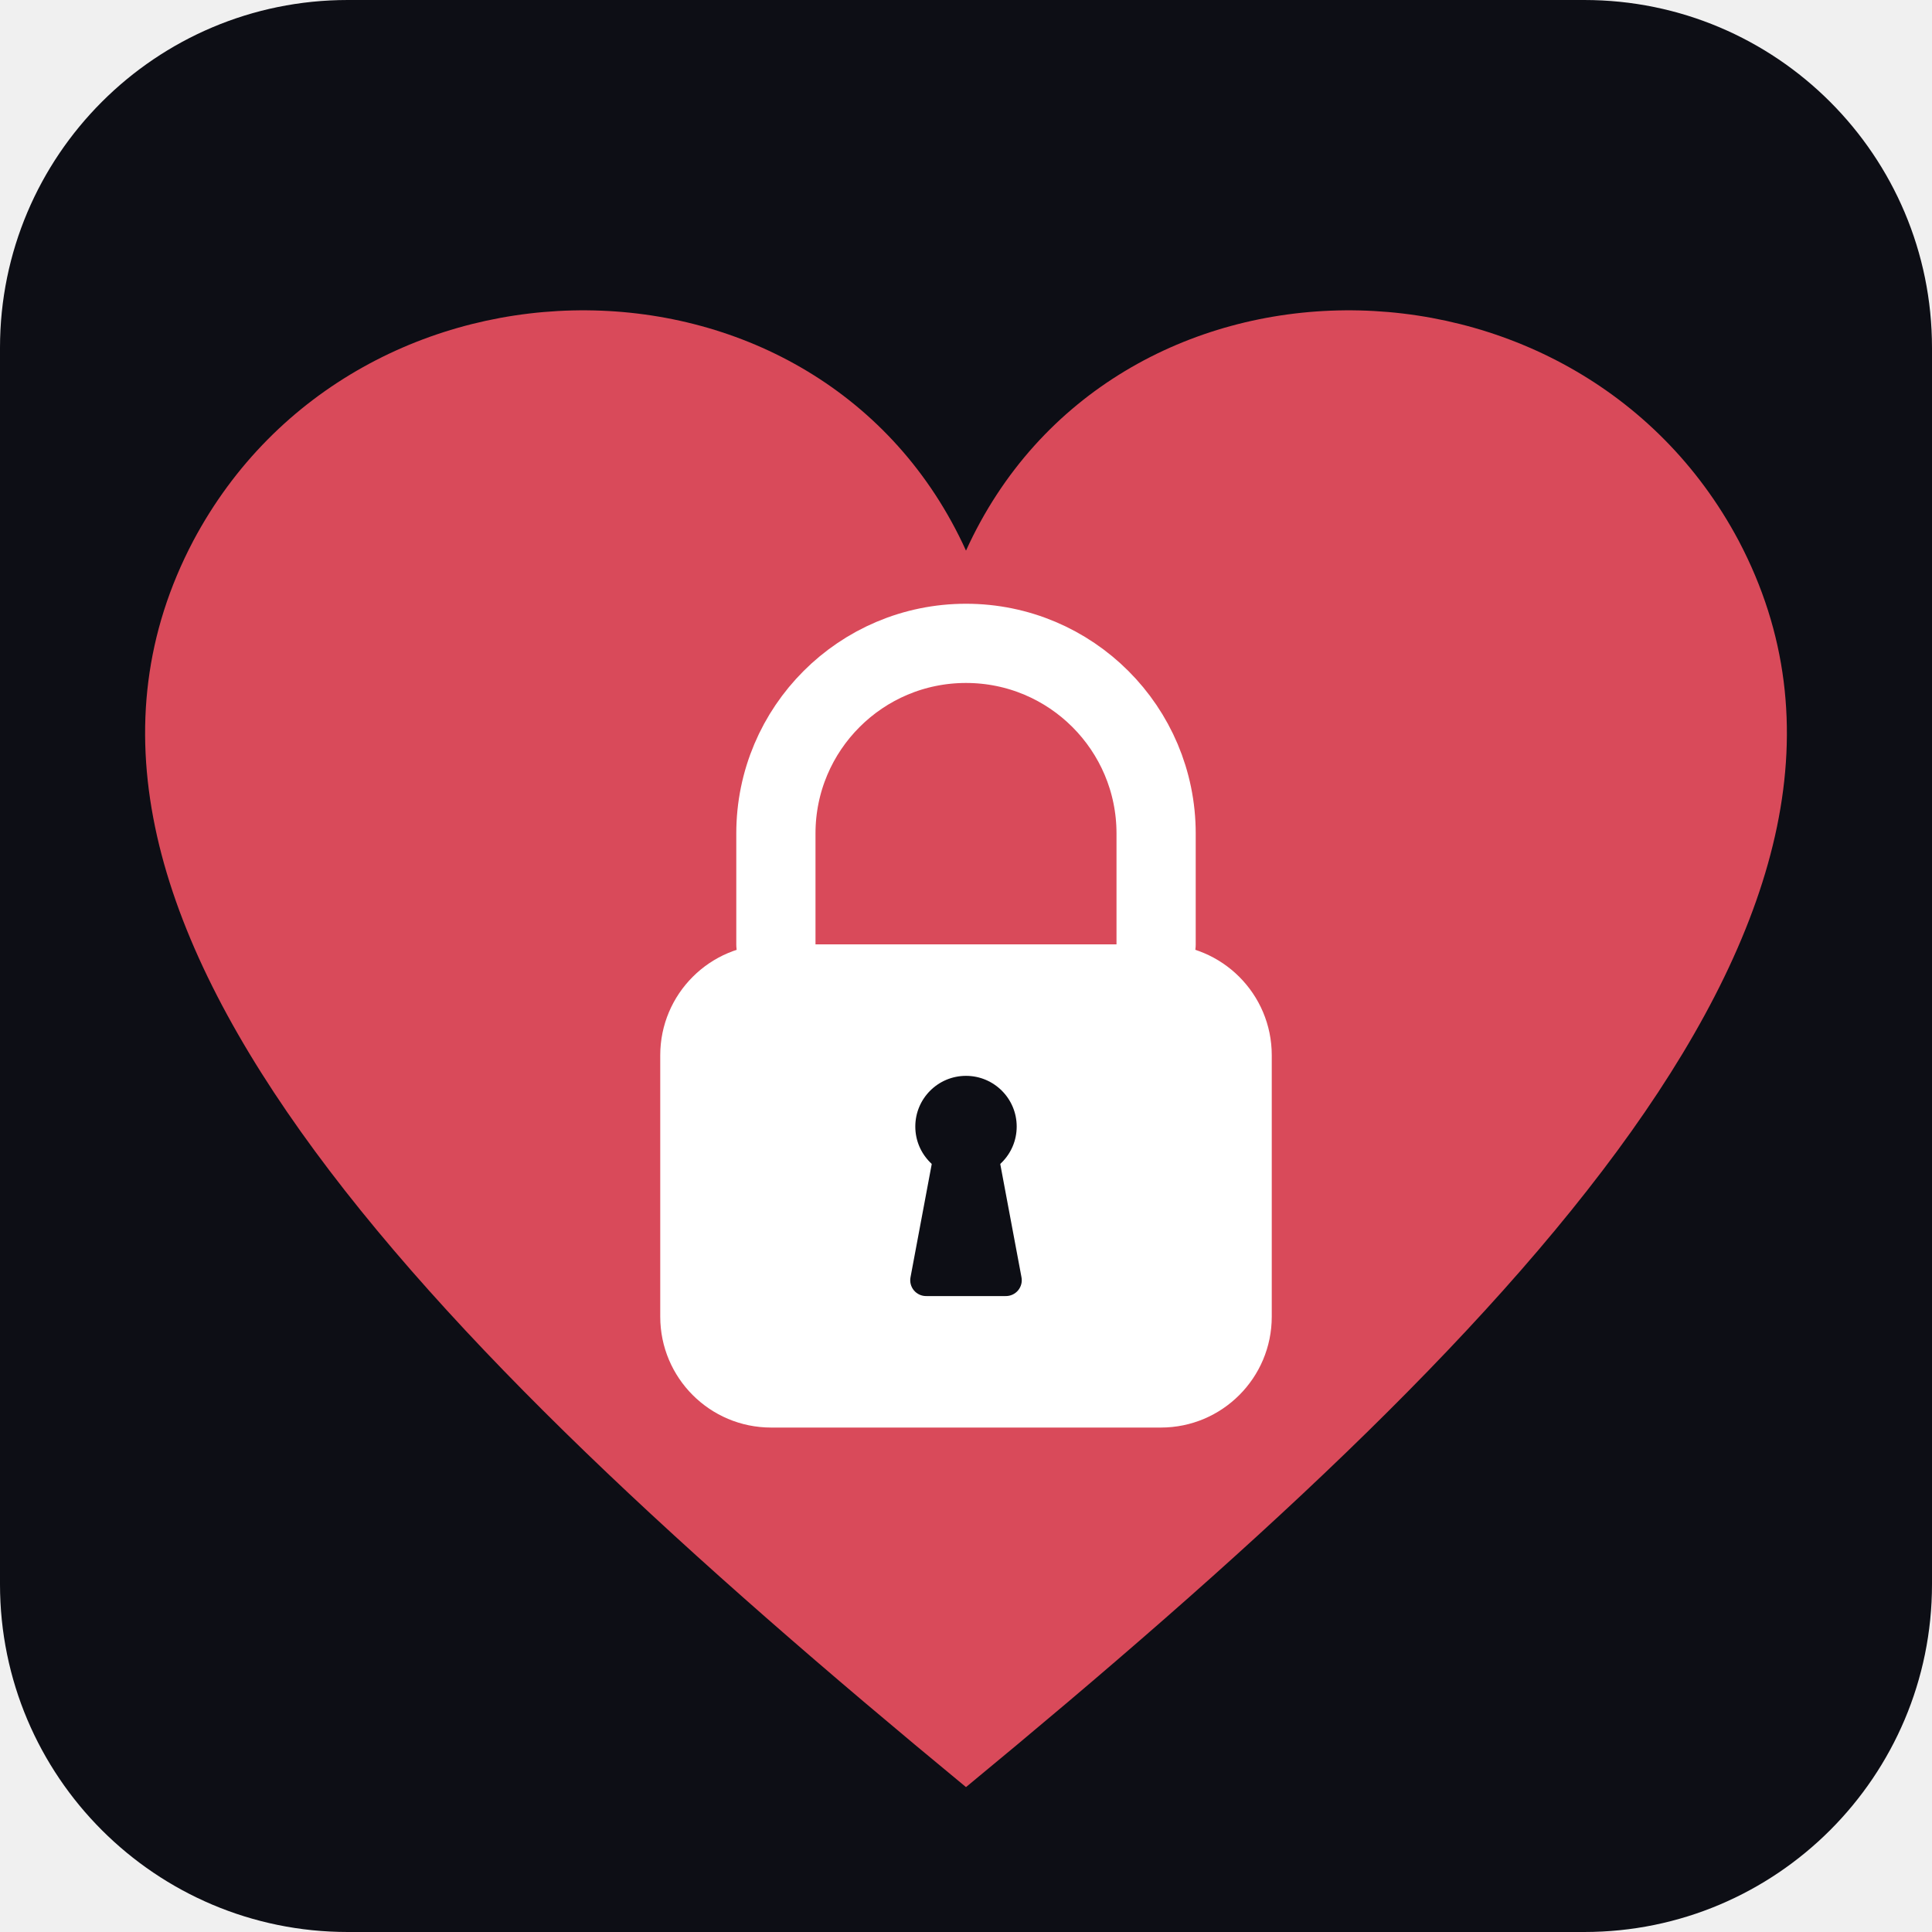
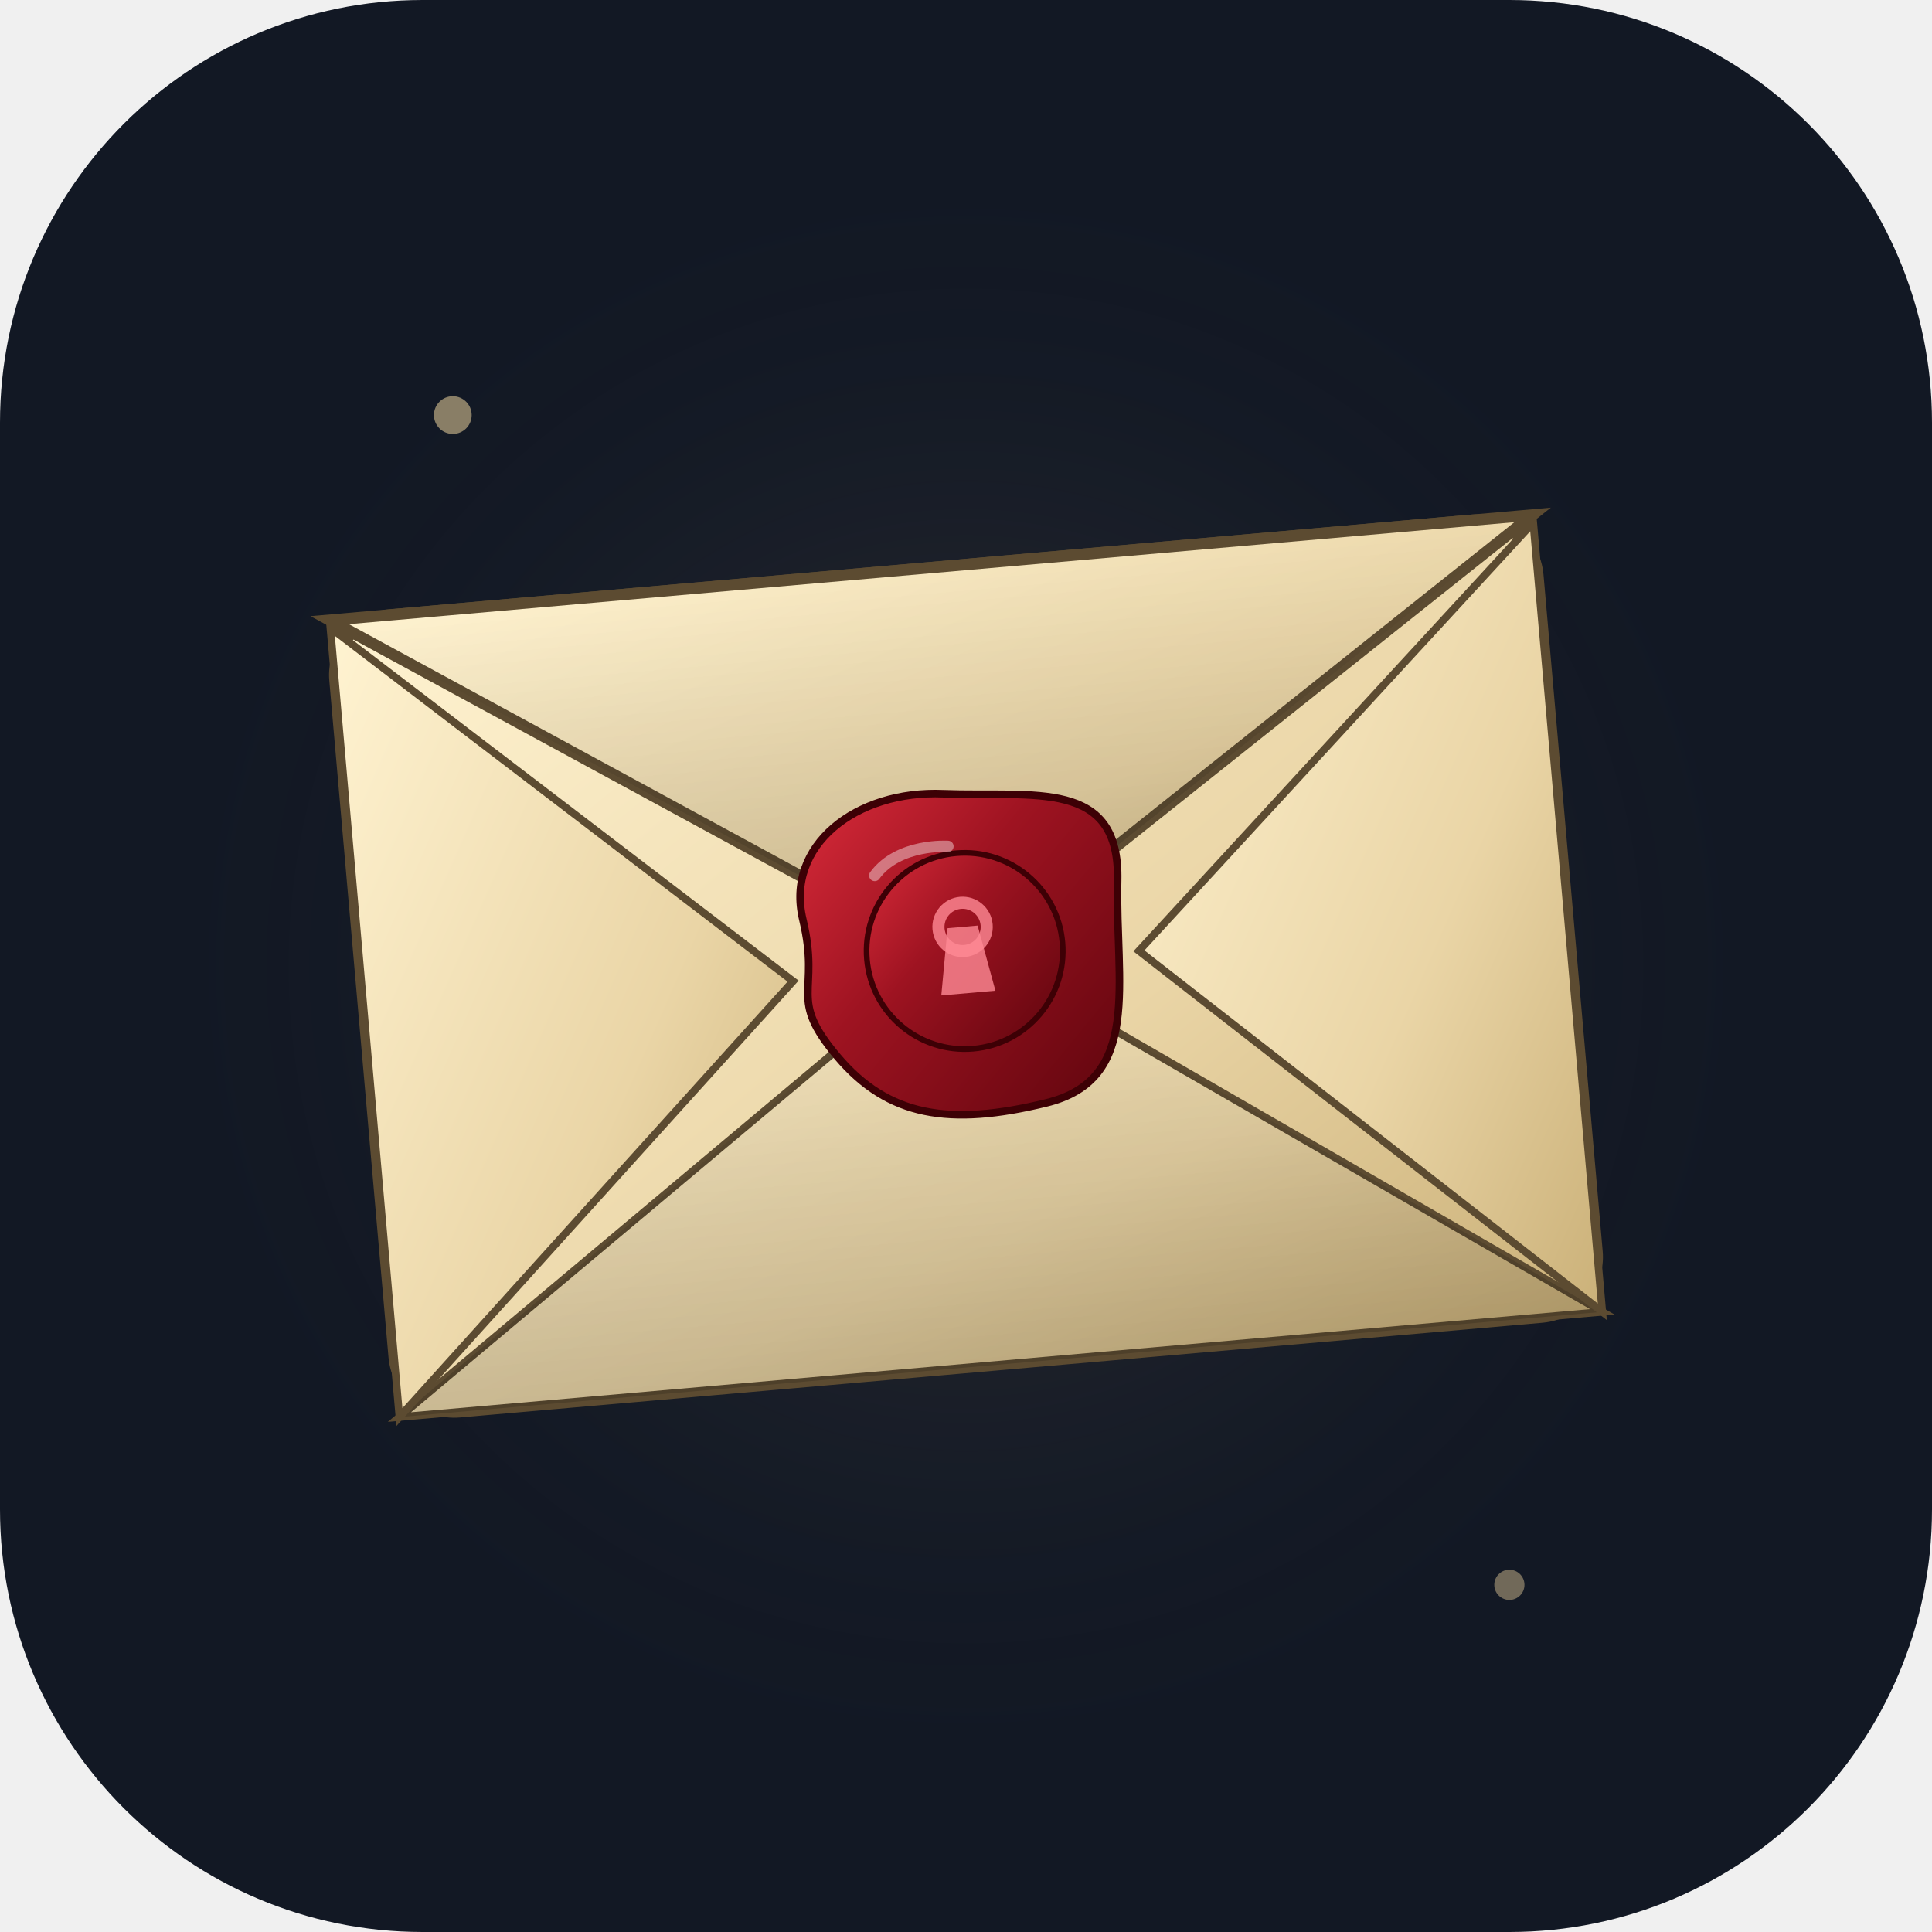
- <svg xmlns="http://www.w3.org/2000/svg" viewBox="0 0 1000 1000" width="100%" height="100%">
-   <rect width="1000" height="1000" rx="180" ry="180" fill="#0D0E15" />
-   <path d="M 500,285             C 425,120 185,120 100,280            C 0,470 215,690 500,925            C 785,690 1000,470 900,280            C 815,120 575,120 500,285 Z" fill="#D94A5A" />
-   <g id="padlock" transform="translate(0 50) translate(500 570) scale(0.82) translate(-500 -570)">
-     <path d="M 380,410              V 340               A 120,120 0 0,1 620,340               V 410" fill="none" stroke="#FFFFFF" stroke-width="50" stroke-linecap="round" />
-     <rect x="307" y="410" width="386" height="305" rx="70" ry="70" fill="#FFFFFF" />
-     <g fill="#0D0E15">
-       <circle cx="500" cy="525" r="32" />
-       <path d="M 480,540                 L 465,620                 A 10,10 0 0,0 475,632                 H 525                 A 10,10 0 0,0 535,620                 L 520,540 Z" />
+ <svg xmlns="http://www.w3.org/2000/svg" viewBox="0 0 512 512" width="100%" height="100%">
+   <rect width="512" height="512" rx="112" fill="#121824" />
+   <defs>
+     <radialGradient id="backGlow" cx="50%" cy="50%" r="50%">
+       <stop offset="0%" stop-color="#FFE3A8" stop-opacity="0.15" />
+       <stop offset="100%" stop-color="#121824" stop-opacity="0" />
+     </radialGradient>
+     <linearGradient id="vintagePaper" x1="0%" y1="0%" x2="100%" y2="100%">
+       <stop offset="0%" stop-color="#FFF3D1" />
+       <stop offset="60%" stop-color="#EAD5A6" />
+       <stop offset="100%" stop-color="#CBB179" />
+     </linearGradient>
+     <linearGradient id="paperShadow" x1="0%" y1="0%" x2="0%" y2="100%">
+       <stop offset="0%" stop-color="#000000" stop-opacity="0" />
+       <stop offset="100%" stop-color="#000000" stop-opacity="0.15" />
+     </linearGradient>
+     <linearGradient id="waxSeal" x1="0%" y1="0%" x2="100%" y2="100%">
+       <stop offset="0%" stop-color="#D92B3A" />
+       <stop offset="40%" stop-color="#9E1321" />
+       <stop offset="100%" stop-color="#5E050D" />
+     </linearGradient>
+   </defs>
+   <circle cx="256" cy="256" r="220" fill="url(#backGlow)" />
+   <g transform="rotate(-5, 256, 256) translate(0, -10)">
+     <rect x="96" y="160" width="320" height="212" rx="16" fill="url(#vintagePaper)" stroke="#5C4B31" stroke-width="3" />
+     <path d="M 96,372 L 256,260 L 416,372 Z" fill="url(#vintagePaper)" stroke="#5C4B31" stroke-width="2" />
+     <path d="M 96,372 L 256,260 L 416,372 Z" fill="url(#paperShadow)" />
+     <path d="M 96,162 L 210,266 L 96,372 Z" fill="url(#vintagePaper)" stroke="#5C4B31" stroke-width="2" />
+     <path d="M 416,162 L 302,266 L 416,372 Z" fill="url(#vintagePaper)" stroke="#5C4B31" stroke-width="2" />
+     <path d="M 96,160 L 256,266 L 416,160 Z" fill="url(#vintagePaper)" stroke="#5C4B31" stroke-width="3" />
+     <path d="M 96,160 L 256,266 L 416,160 Z" fill="url(#paperShadow)" />
+     <g transform="translate(256, 262)">
+       <path d="M -42,-12 C -45,-32 -25,-45 -2,-42 C 22,-39 45,-42 42,-15 C 39,12 44,38 18,42 C -8,46 -24,42 -36,25 C -48,8 -39,8 -42,-12 Z" fill="url(#waxSeal)" stroke="#3D0005" stroke-width="2" />
+       <circle cx="0" cy="0" r="26" fill="url(#waxSeal)" stroke="#3D0005" stroke-width="1.5" />
+       <g transform="scale(0.8) translate(0, -2)">
+         <circle cx="0" cy="-6" r="8" fill="none" stroke="#FF8A95" stroke-width="4" opacity="0.8" />
+         <path d="M -5,-6 L 5,-6 L 9,16 L -9,16 Z" fill="#FF8A95" opacity="0.8" />
+       </g>
+       <path d="M -22,-22 C -15,-30 -2,-28 -2,-28" fill="none" stroke="#FFF" stroke-width="3" stroke-linecap="round" opacity="0.4" />
    </g>
  </g>
+   <circle cx="120" cy="110" r="5" fill="#FFE3A8" opacity="0.5" />
+   <circle cx="400" cy="420" r="4" fill="#FFE3A8" opacity="0.4" />
</svg>
